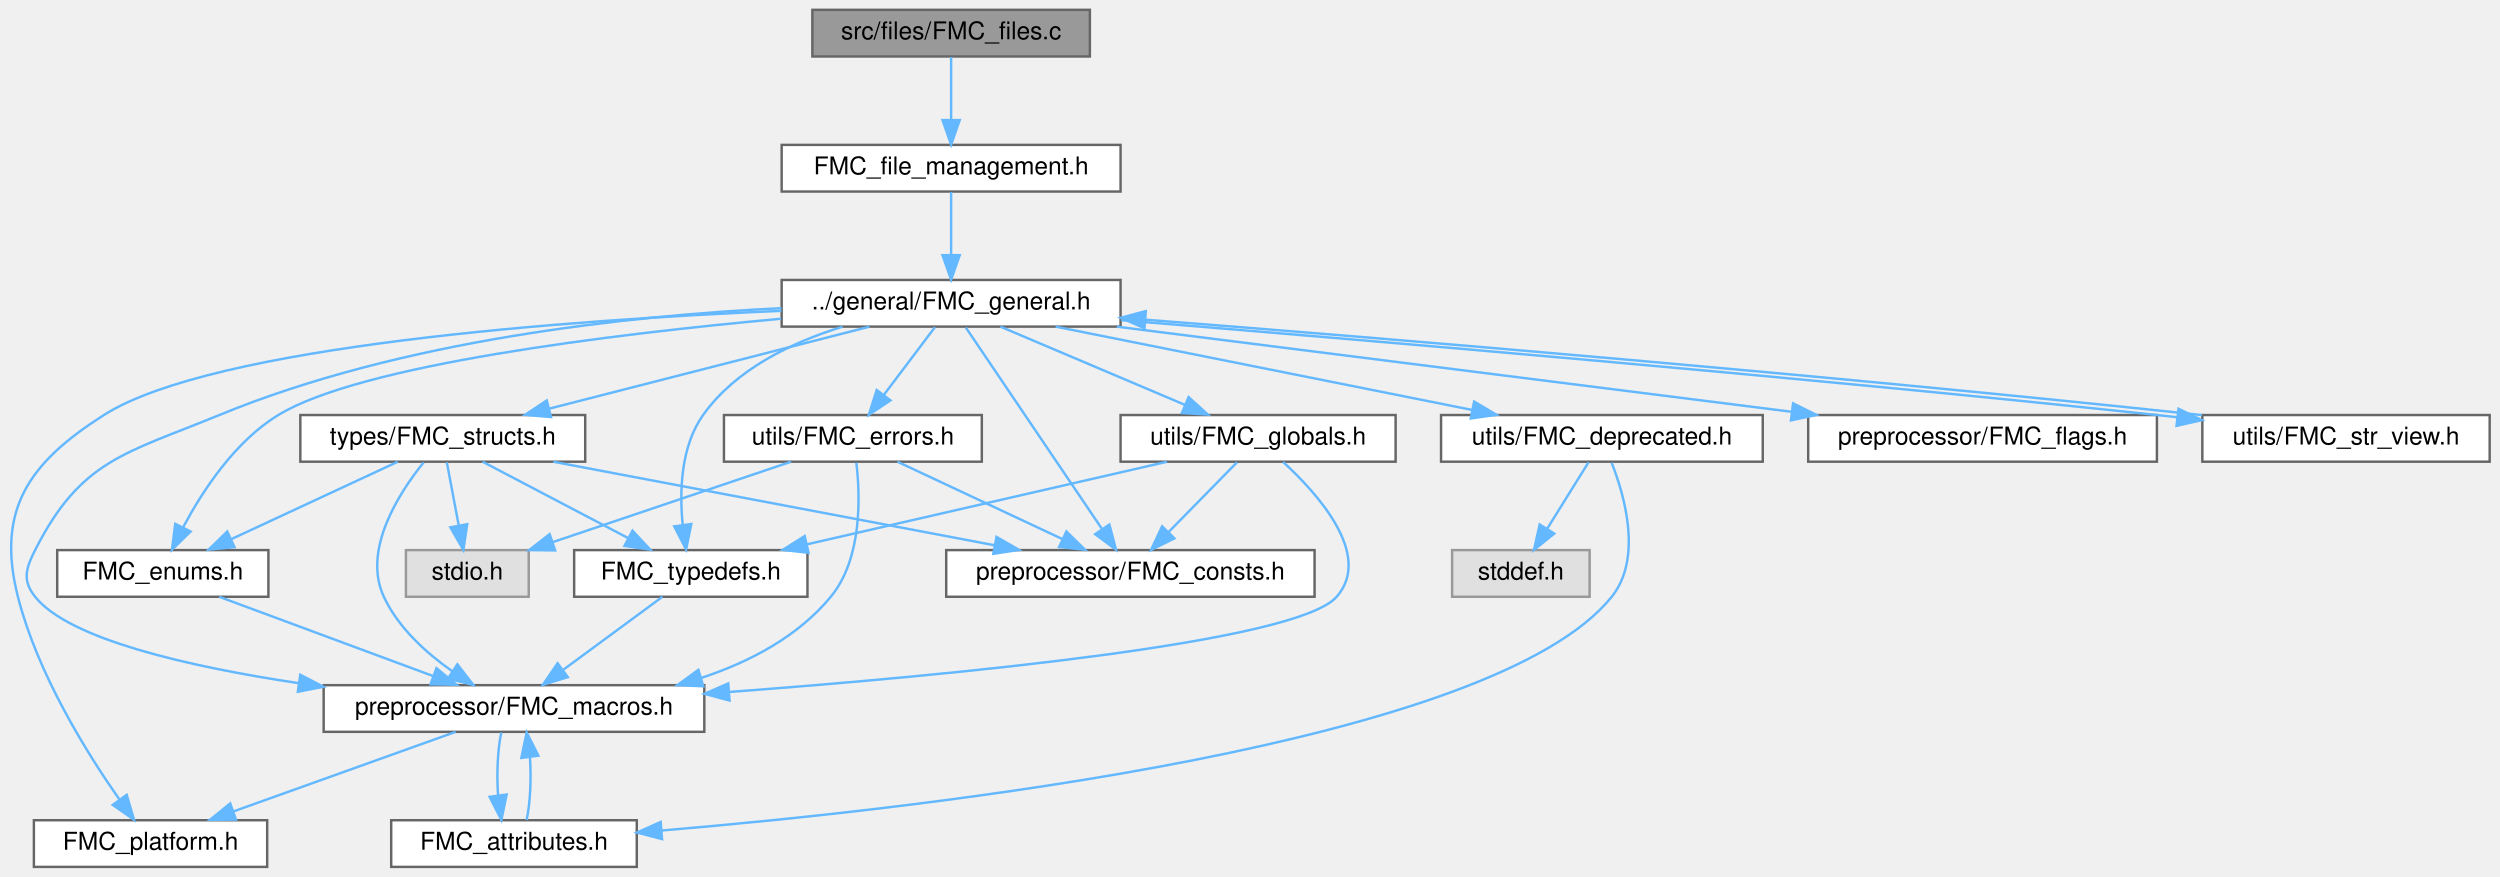
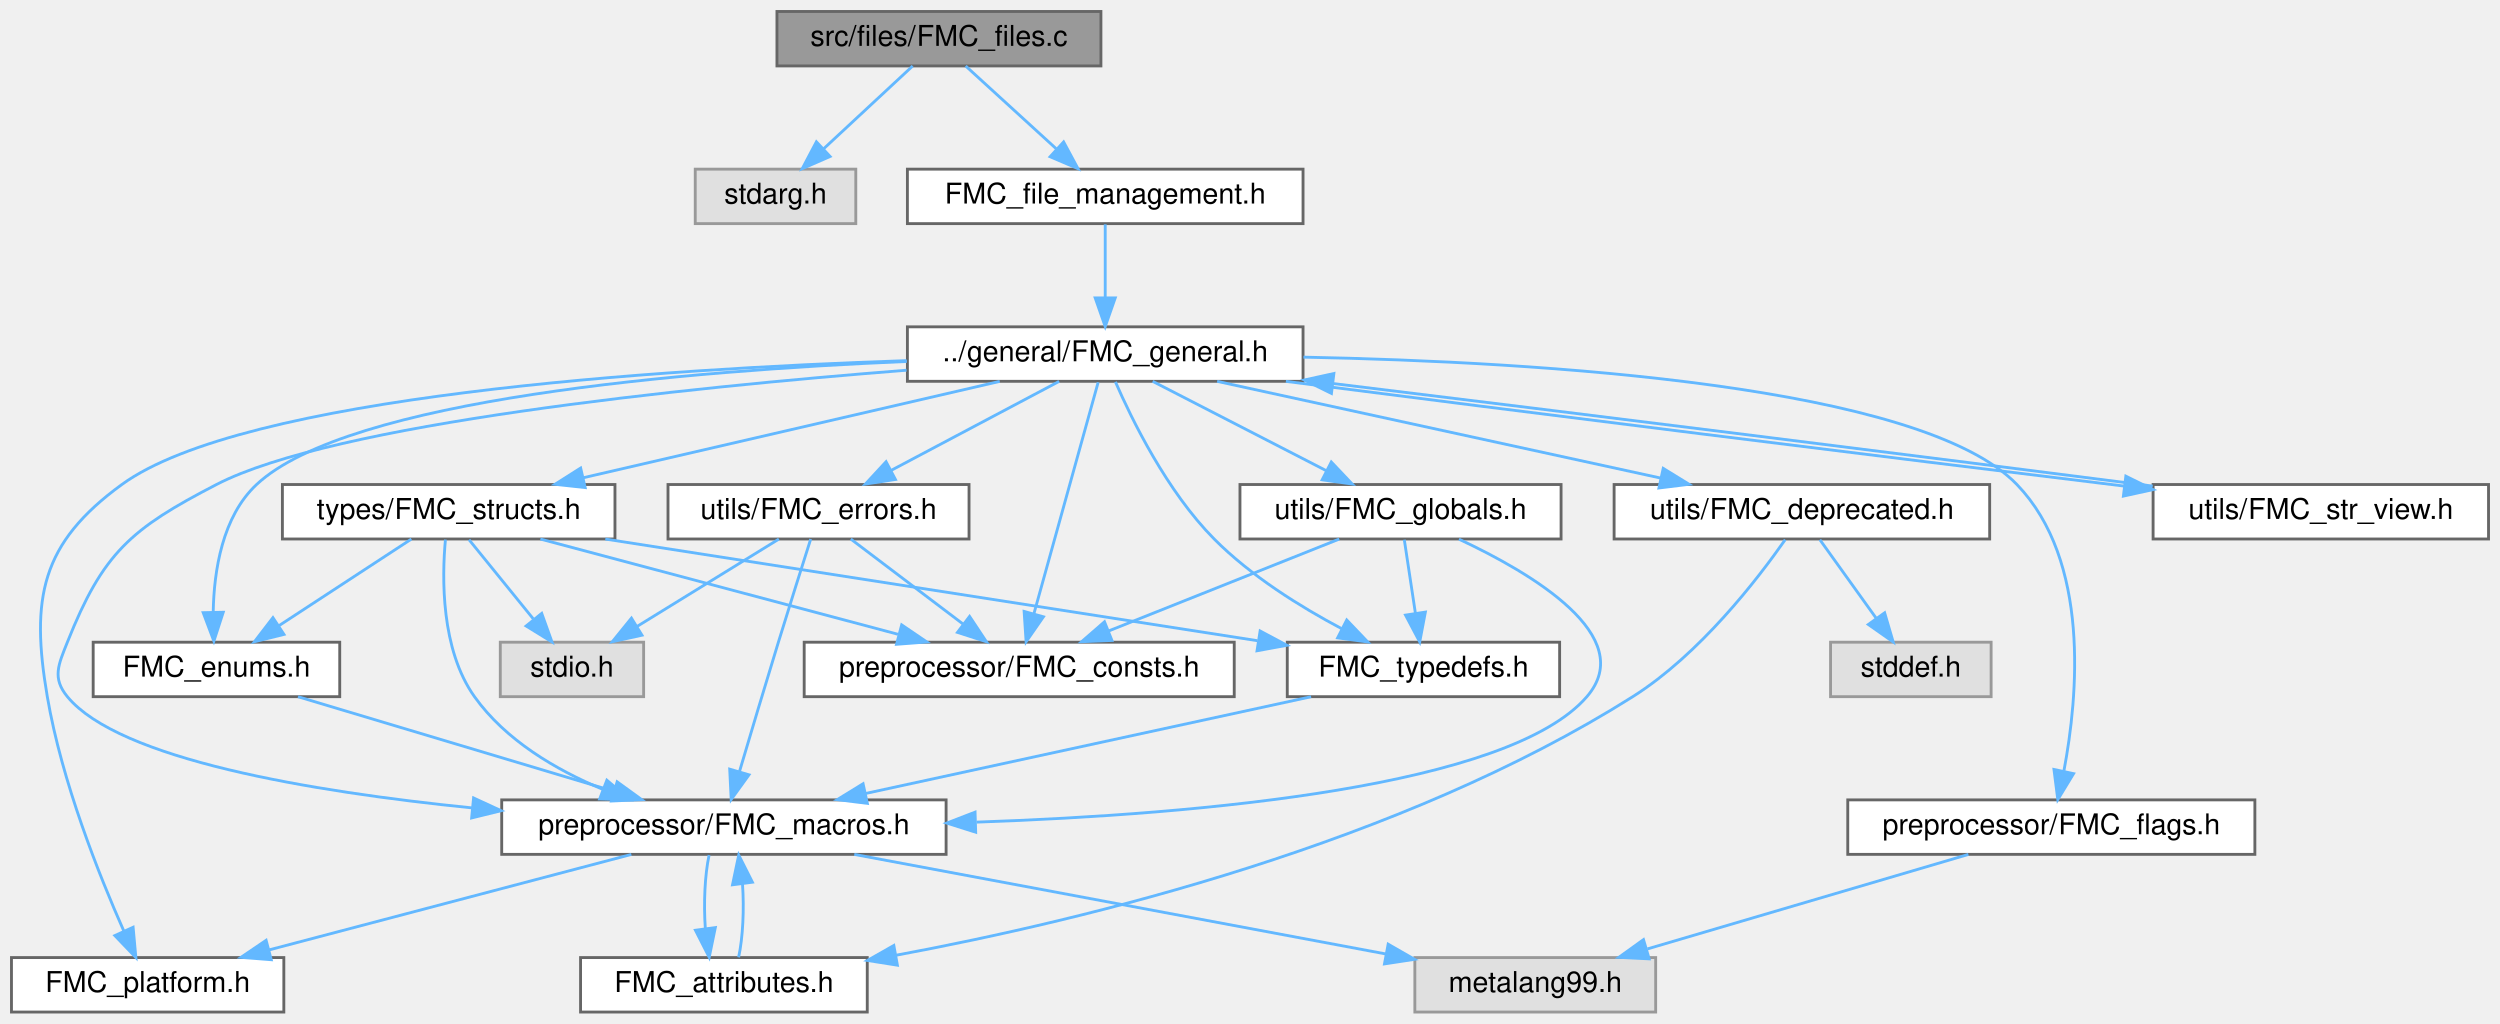
- <svg xmlns="http://www.w3.org/2000/svg" xmlns:xlink="http://www.w3.org/1999/xlink" width="1018pt" height="357pt" viewBox="0.00 0.00 1017.59 357.00">
+ <svg xmlns="http://www.w3.org/2000/svg" xmlns:xlink="http://www.w3.org/1999/xlink" width="872pt" height="357pt" viewBox="0.00 0.00 872.00 357.00">
  <g id="graph0" class="graph" transform="scale(1 1) rotate(0) translate(4 353)">
    <g id="node1" class="node">
      <g id="a_node1">
        <a xlink:title=" ">
-           <polygon fill="#999999" stroke="#666666" points="439.59,-349 326.59,-349 326.59,-330 439.59,-330 439.59,-349" />
-           <text text-anchor="middle" x="383.09" y="-337" font-family="Helvetica,sans-Serif" font-size="10.00">src/files/FMC_files.c</text>
+           <polygon fill="#999999" stroke="#666666" points="380,-349 267,-349 267,-330 380,-330 380,-349" />
+           <text text-anchor="middle" x="323.5" y="-337" font-family="Helvetica,sans-Serif" font-size="10.00">src/files/FMC_files.c</text>
        </a>
      </g>
    </g>
    <g id="node2" class="node">
      <g id="a_node2">
-         <a xlink:href="../../d2/deb/FMC__file__management_8h.html" target="_top" xlink:title=" ">
-           <polygon fill="white" stroke="#666666" points="452.09,-294 314.09,-294 314.09,-275 452.09,-275 452.09,-294" />
-           <text text-anchor="middle" x="383.09" y="-282" font-family="Helvetica,sans-Serif" font-size="10.00">FMC_file_management.h</text>
+         <a xlink:title=" ">
+           <polygon fill="#e0e0e0" stroke="#999999" points="294.5,-294 238.5,-294 238.5,-275 294.5,-275 294.5,-294" />
+           <text text-anchor="middle" x="266.5" y="-282" font-family="Helvetica,sans-Serif" font-size="10.00">stdarg.h</text>
        </a>
      </g>
    </g>
    <g id="edge1" class="edge">
-       <path fill="none" stroke="#63b8ff" d="M383.09,-329.75C383.09,-322.8 383.09,-312.85 383.09,-304.13" />
-       <polygon fill="#63b8ff" stroke="#63b8ff" points="386.59,-304.09 383.09,-294.09 379.59,-304.09 386.59,-304.09" />
+       <path fill="none" stroke="#63b8ff" d="M314.34,-329.98C306,-322.23 293.47,-310.58 283.32,-301.14" />
+       <polygon fill="#63b8ff" stroke="#63b8ff" points="285.53,-298.42 275.82,-294.17 280.76,-303.54 285.53,-298.42" />
    </g>
    <g id="node3" class="node">
      <g id="a_node3">
-         <a xlink:href="../../d9/de1/FMC__general_8h.html" target="_top" xlink:title=" ">
-           <polygon fill="white" stroke="#666666" points="452.09,-239 314.09,-239 314.09,-220 452.09,-220 452.09,-239" />
-           <text text-anchor="middle" x="383.09" y="-227" font-family="Helvetica,sans-Serif" font-size="10.00">../general/FMC_general.h</text>
+         <a xlink:href="../../d2/deb/FMC__file__management_8h.html" target="_top" xlink:title=" ">
+           <polygon fill="white" stroke="#666666" points="450.5,-294 312.5,-294 312.5,-275 450.5,-275 450.5,-294" />
+           <text text-anchor="middle" x="381.5" y="-282" font-family="Helvetica,sans-Serif" font-size="10.00">FMC_file_management.h</text>
        </a>
      </g>
    </g>
    <g id="edge2" class="edge">
-       <path fill="none" stroke="#63b8ff" d="M383.09,-274.75C383.09,-267.8 383.09,-257.85 383.09,-249.13" />
-       <polygon fill="#63b8ff" stroke="#63b8ff" points="386.59,-249.09 383.09,-239.09 379.59,-249.09 386.59,-249.09" />
+       <path fill="none" stroke="#63b8ff" d="M332.82,-329.98C341.31,-322.23 354.06,-310.58 364.38,-301.14" />
+       <polygon fill="#63b8ff" stroke="#63b8ff" points="366.99,-303.5 372.01,-294.17 362.27,-298.33 366.99,-303.5" />
    </g>
    <g id="node4" class="node">
      <g id="a_node4">
-         <a xlink:href="../../d0/d28/FMC__macros_8h.html" target="_top" xlink:title=" ">
-           <polygon fill="white" stroke="#666666" points="282.59,-74 127.59,-74 127.59,-55 282.59,-55 282.59,-74" />
-           <text text-anchor="middle" x="205.09" y="-62" font-family="Helvetica,sans-Serif" font-size="10.00">preprocessor/FMC_macros.h</text>
+         <a xlink:href="../../d9/de1/FMC__general_8h.html" target="_top" xlink:title=" ">
+           <polygon fill="white" stroke="#666666" points="450.5,-239 312.5,-239 312.5,-220 450.5,-220 450.5,-239" />
+           <text text-anchor="middle" x="381.5" y="-227" font-family="Helvetica,sans-Serif" font-size="10.00">../general/FMC_general.h</text>
        </a>
      </g>
    </g>
    <g id="edge3" class="edge">
-       <path fill="none" stroke="#63b8ff" d="M314.04,-227.53C251.99,-224.51 159.46,-214.61 85.09,-184 46.86,-168.27 28.77,-165.87 10.09,-129 6.27,-121.47 4.82,-116.6 10.09,-110 23.88,-92.71 72.21,-81.61 117.31,-74.82" />
-       <polygon fill="#63b8ff" stroke="#63b8ff" points="118.07,-78.25 127.47,-73.35 117.07,-71.32 118.07,-78.25" />
+       <path fill="none" stroke="#63b8ff" d="M381.5,-274.75C381.5,-267.8 381.5,-257.85 381.5,-249.13" />
+       <polygon fill="#63b8ff" stroke="#63b8ff" points="385,-249.09 381.5,-239.09 378,-249.09 385,-249.09" />
    </g>
    <g id="node5" class="node">
      <g id="a_node5">
+         <a xlink:href="../../d0/d28/FMC__macros_8h.html" target="_top" xlink:title=" ">
+           <polygon fill="white" stroke="#666666" points="326,-74 171,-74 171,-55 326,-55 326,-74" />
+           <text text-anchor="middle" x="248.5" y="-62" font-family="Helvetica,sans-Serif" font-size="10.00">preprocessor/FMC_macros.h</text>
+         </a>
+       </g>
+     </g>
+     <g id="edge4" class="edge">
+       <path fill="none" stroke="#63b8ff" d="M312.21,-223.87C233.97,-217.72 112.23,-205.1 71.5,-184 41.63,-168.53 31.94,-160.26 19.5,-129 16.38,-121.15 14.13,-116.52 19.5,-110 37.48,-88.18 103.97,-76.93 160.7,-71.2" />
+       <polygon fill="#63b8ff" stroke="#63b8ff" points="161.18,-74.67 170.8,-70.23 160.51,-67.7 161.18,-74.67" />
+     </g>
+     <g id="node6" class="node">
+       <g id="a_node6">
        <a xlink:href="../../d7/dff/FMC__platform_8h.html" target="_top" xlink:title=" ">
-           <polygon fill="white" stroke="#666666" points="104.59,-19 9.59,-19 9.59,0 104.59,0 104.59,-19" />
-           <text text-anchor="middle" x="57.09" y="-7" font-family="Helvetica,sans-Serif" font-size="10.00">FMC_platform.h</text>
-         </a>
-       </g>
-     </g>
-     <g id="edge7" class="edge">
-       <path fill="none" stroke="#63b8ff" d="M313.97,-226.44C226.7,-222.67 82.56,-212.26 38.09,-184 7.38,-164.48 -5.86,-145.26 3.09,-110 11.07,-78.57 31.19,-46.32 44.49,-27.36" />
-       <polygon fill="#63b8ff" stroke="#63b8ff" points="47.38,-29.35 50.39,-19.19 41.7,-25.25 47.38,-29.35" />
+           <polygon fill="white" stroke="#666666" points="95,-19 0,-19 0,0 95,0 95,-19" />
+           <text text-anchor="middle" x="47.5" y="-7" font-family="Helvetica,sans-Serif" font-size="10.00">FMC_platform.h</text>
+         </a>
+       </g>
+     </g>
+     <g id="edge9" class="edge">
+       <path fill="none" stroke="#63b8ff" d="M312.22,-227.21C224.84,-224.31 80.86,-214.83 38.5,-184 10.31,-163.49 6.63,-144.36 12.5,-110 17.57,-80.32 30.57,-47.71 39.22,-28.19" />
+       <polygon fill="#63b8ff" stroke="#63b8ff" points="42.43,-29.57 43.39,-19.02 36.06,-26.67 42.43,-29.57" />
+     </g>
+     <g id="node9" class="node">
+       <g id="a_node9">
+         <a xlink:href="../../da/dd3/FMC__consts_8h.html" target="_top" xlink:title=" ">
+           <polygon fill="white" stroke="#666666" points="426.5,-129 276.5,-129 276.5,-110 426.5,-110 426.5,-129" />
+           <text text-anchor="middle" x="351.5" y="-117" font-family="Helvetica,sans-Serif" font-size="10.00">preprocessor/FMC_consts.h</text>
+         </a>
+       </g>
+     </g>
+     <g id="edge10" class="edge">
+       <path fill="none" stroke="#63b8ff" d="M379.04,-219.66C374.16,-202.09 363.15,-162.45 356.63,-138.95" />
+       <polygon fill="#63b8ff" stroke="#63b8ff" points="359.95,-137.86 353.91,-129.16 353.21,-139.73 359.95,-137.86" />
+     </g>
+     <g id="node10" class="node">
+       <g id="a_node10">
+         <a xlink:href="../../d5/de5/FMC__structs_8h.html" target="_top" xlink:title=" ">
+           <polygon fill="white" stroke="#666666" points="210.5,-184 94.5,-184 94.5,-165 210.5,-165 210.5,-184" />
+           <text text-anchor="middle" x="152.5" y="-172" font-family="Helvetica,sans-Serif" font-size="10.00">types/FMC_structs.h</text>
+         </a>
+       </g>
+     </g>
+     <g id="edge11" class="edge">
+       <path fill="none" stroke="#63b8ff" d="M344.71,-219.98C305.26,-210.86 242.52,-196.33 199.52,-186.38" />
+       <polygon fill="#63b8ff" stroke="#63b8ff" points="200.11,-182.93 189.58,-184.08 198.53,-189.75 200.11,-182.93" />
+     </g>
+     <g id="node12" class="node">
+       <g id="a_node12">
+         <a xlink:href="../../d6/d25/FMC__enums_8h.html" target="_top" xlink:title=" ">
+           <polygon fill="white" stroke="#666666" points="114.5,-129 28.5,-129 28.5,-110 114.5,-110 114.5,-129" />
+           <text text-anchor="middle" x="71.5" y="-117" font-family="Helvetica,sans-Serif" font-size="10.00">FMC_enums.h</text>
+         </a>
+       </g>
+     </g>
+     <g id="edge22" class="edge">
+       <path fill="none" stroke="#63b8ff" d="M312.27,-226.92C235.25,-223.68 117.44,-213.85 85.5,-184 73.52,-172.81 70.63,-153.89 70.37,-139.6" />
+       <polygon fill="#63b8ff" stroke="#63b8ff" points="73.87,-139.45 70.6,-129.38 66.87,-139.3 73.87,-139.45" />
+     </g>
+     <g id="node13" class="node">
+       <g id="a_node13">
+         <a xlink:href="../../df/df8/FMC__typedefs_8h.html" target="_top" xlink:title=" ">
+           <polygon fill="white" stroke="#666666" points="540,-129 445,-129 445,-110 540,-110 540,-129" />
+           <text text-anchor="middle" x="492.5" y="-117" font-family="Helvetica,sans-Serif" font-size="10.00">FMC_typedefs.h</text>
+         </a>
+       </g>
+     </g>
+     <g id="edge21" class="edge">
+       <path fill="none" stroke="#63b8ff" d="M385.06,-219.81C390.77,-206.69 403.03,-181.6 419.5,-165 432.28,-152.12 449.49,-141.39 464,-133.7" />
+       <polygon fill="#63b8ff" stroke="#63b8ff" points="465.74,-136.75 473.06,-129.09 462.56,-130.51 465.74,-136.75" />
+     </g>
+     <g id="node14" class="node">
+       <g id="a_node14">
+         <a xlink:href="../../d2/d5e/FMC__flags_8h.html" target="_top" xlink:title=" ">
+           <polygon fill="white" stroke="#666666" points="782.5,-74 640.5,-74 640.5,-55 782.5,-55 782.5,-74" />
+           <text text-anchor="middle" x="711.5" y="-62" font-family="Helvetica,sans-Serif" font-size="10.00">preprocessor/FMC_flags.h</text>
+         </a>
+       </g>
+     </g>
+     <g id="edge19" class="edge">
+       <path fill="none" stroke="#63b8ff" d="M450.64,-228.43C533.75,-226.78 666.2,-218.59 699.5,-184 725.11,-157.4 720.83,-110.25 715.9,-84.16" />
+       <polygon fill="#63b8ff" stroke="#63b8ff" points="719.26,-83.15 713.76,-74.1 712.42,-84.61 719.26,-83.15" />
+     </g>
+     <g id="node15" class="node">
+       <g id="a_node15">
+         <a xlink:href="../../dd/ddf/FMC__errors_8h.html" target="_top" xlink:title=" ">
+           <polygon fill="white" stroke="#666666" points="334,-184 229,-184 229,-165 334,-165 334,-184" />
+           <text text-anchor="middle" x="281.5" y="-172" font-family="Helvetica,sans-Serif" font-size="10.00">utils/FMC_errors.h</text>
+         </a>
+       </g>
+     </g>
+     <g id="edge23" class="edge">
+       <path fill="none" stroke="#63b8ff" d="M365.43,-219.98C349.64,-211.61 325.28,-198.7 306.87,-188.95" />
+       <polygon fill="#63b8ff" stroke="#63b8ff" points="308.33,-185.76 297.86,-184.17 305.06,-191.95 308.33,-185.76" />
+     </g>
+     <g id="node16" class="node">
+       <g id="a_node16">
+         <a xlink:href="../../de/d86/FMC__globals_8h.html" target="_top" xlink:title=" ">
+           <polygon fill="white" stroke="#666666" points="540.5,-184 428.5,-184 428.5,-165 540.5,-165 540.5,-184" />
+           <text text-anchor="middle" x="484.5" y="-172" font-family="Helvetica,sans-Serif" font-size="10.00">utils/FMC_globals.h</text>
+         </a>
+       </g>
+     </g>
+     <g id="edge27" class="edge">
+       <path fill="none" stroke="#63b8ff" d="M398.05,-219.98C414.39,-211.57 439.63,-198.59 458.63,-188.81" />
+       <polygon fill="#63b8ff" stroke="#63b8ff" points="460.36,-191.86 467.65,-184.17 457.16,-185.63 460.36,-191.86" />
+     </g>
+     <g id="node17" class="node">
+       <g id="a_node17">
+         <a xlink:href="../../d4/d06/FMC__deprecated_8h.html" target="_top" xlink:title=" ">
+           <polygon fill="white" stroke="#666666" points="690,-184 559,-184 559,-165 690,-165 690,-184" />
+           <text text-anchor="middle" x="624.5" y="-172" font-family="Helvetica,sans-Serif" font-size="10.00">utils/FMC_deprecated.h</text>
+         </a>
+       </g>
+     </g>
+     <g id="edge31" class="edge">
+       <path fill="none" stroke="#63b8ff" d="M420.54,-219.98C462.58,-210.82 529.54,-196.21 575.18,-186.26" />
+       <polygon fill="#63b8ff" stroke="#63b8ff" points="576.13,-189.63 585.15,-184.08 574.64,-182.79 576.13,-189.63" />
+     </g>
+     <g id="node19" class="node">
+       <g id="a_node19">
+         <a xlink:href="../../da/d45/FMC__str__view_8h.html" target="_top" xlink:title=" ">
+           <polygon fill="white" stroke="#666666" points="864,-184 747,-184 747,-165 864,-165 864,-184" />
+           <text text-anchor="middle" x="805.5" y="-172" font-family="Helvetica,sans-Serif" font-size="10.00">utils/FMC_str_view.h</text>
+         </a>
+       </g>
+     </g>
+     <g id="edge34" class="edge">
+       <path fill="none" stroke="#63b8ff" d="M444.51,-219.98C522.88,-209.91 656.04,-193.27 736.91,-183.45" />
+       <polygon fill="#63b8ff" stroke="#63b8ff" points="737.49,-186.91 746.99,-182.23 736.64,-179.96 737.49,-186.91" />
+     </g>
+     <g id="edge5" class="edge">
+       <path fill="none" stroke="#63b8ff" d="M216.21,-54.98C181.88,-45.93 127.44,-31.58 89.73,-21.64" />
+       <polygon fill="#63b8ff" stroke="#63b8ff" points="90.61,-18.25 80.05,-19.08 88.82,-25.02 90.61,-18.25" />
    </g>
    <g id="node7" class="node">
      <g id="a_node7">
-         <a xlink:href="../../da/dd3/FMC__consts_8h.html" target="_top" xlink:title=" ">
-           <polygon fill="white" stroke="#666666" points="531.09,-129 381.09,-129 381.09,-110 531.09,-110 531.09,-129" />
-           <text text-anchor="middle" x="456.09" y="-117" font-family="Helvetica,sans-Serif" font-size="10.00">preprocessor/FMC_consts.h</text>
-         </a>
-       </g>
-     </g>
-     <g id="edge8" class="edge">
-       <path fill="none" stroke="#63b8ff" d="M389.06,-219.66C401.15,-201.77 428.71,-161 444.47,-137.69" />
-       <polygon fill="#63b8ff" stroke="#63b8ff" points="447.54,-139.4 450.24,-129.16 441.74,-135.48 447.54,-139.4" />
+         <a xlink:title=" ">
+           <polygon fill="#e0e0e0" stroke="#999999" points="573.5,-19 489.5,-19 489.5,0 573.5,0 573.5,-19" />
+           <text text-anchor="middle" x="531.5" y="-7" font-family="Helvetica,sans-Serif" font-size="10.00">metalang99.h</text>
+         </a>
+       </g>
+     </g>
+     <g id="edge6" class="edge">
+       <path fill="none" stroke="#63b8ff" d="M293.97,-54.98C344.61,-45.5 426.32,-30.2 479.47,-20.24" />
+       <polygon fill="#63b8ff" stroke="#63b8ff" points="480.19,-23.67 489.38,-18.39 478.9,-16.79 480.19,-23.67" />
    </g>
    <g id="node8" class="node">
      <g id="a_node8">
-         <a xlink:href="../../d5/de5/FMC__structs_8h.html" target="_top" xlink:title=" ">
-           <polygon fill="white" stroke="#666666" points="234.09,-184 118.09,-184 118.09,-165 234.09,-165 234.09,-184" />
-           <text text-anchor="middle" x="176.09" y="-172" font-family="Helvetica,sans-Serif" font-size="10.00">types/FMC_structs.h</text>
-         </a>
-       </g>
-     </g>
-     <g id="edge9" class="edge">
-       <path fill="none" stroke="#63b8ff" d="M349.83,-219.98C314.48,-210.93 258.42,-196.58 219.58,-186.64" />
-       <polygon fill="#63b8ff" stroke="#63b8ff" points="220.16,-183.17 209.61,-184.08 218.43,-189.95 220.16,-183.17" />
-     </g>
-     <g id="node10" class="node">
-       <g id="a_node10">
-         <a xlink:href="../../d6/d25/FMC__enums_8h.html" target="_top" xlink:title=" ">
-           <polygon fill="white" stroke="#666666" points="105.09,-129 19.09,-129 19.09,-110 105.09,-110 105.09,-129" />
-           <text text-anchor="middle" x="62.09" y="-117" font-family="Helvetica,sans-Serif" font-size="10.00">FMC_enums.h</text>
-         </a>
-       </g>
-     </g>
-     <g id="edge19" class="edge">
-       <path fill="none" stroke="#63b8ff" d="M313.84,-223.21C244.23,-216.85 142.58,-204.41 109.09,-184 91.39,-173.21 78.21,-153.03 70.38,-138.31" />
-       <polygon fill="#63b8ff" stroke="#63b8ff" points="73.42,-136.56 65.82,-129.17 67.15,-139.68 73.42,-136.56" />
+         <a xlink:href="../../d1/d2e/FMC__attributes_8h.html" target="_top" xlink:title=" ">
+           <polygon fill="white" stroke="#666666" points="298.5,-19 198.5,-19 198.5,0 298.5,0 298.5,-19" />
+           <text text-anchor="middle" x="248.5" y="-7" font-family="Helvetica,sans-Serif" font-size="10.00">FMC_attributes.h</text>
+         </a>
+       </g>
+     </g>
+     <g id="edge7" class="edge">
+       <path fill="none" stroke="#63b8ff" d="M243.33,-54.75C241.84,-47.8 241.4,-37.85 242.02,-29.13" />
+       <polygon fill="#63b8ff" stroke="#63b8ff" points="245.51,-29.47 243.37,-19.09 238.57,-28.53 245.51,-29.47" />
+     </g>
+     <g id="edge8" class="edge">
+       <path fill="none" stroke="#63b8ff" d="M253.63,-19.09C255.14,-25.99 255.59,-35.93 254.99,-44.66" />
+       <polygon fill="#63b8ff" stroke="#63b8ff" points="251.5,-44.38 253.67,-54.75 258.44,-45.29 251.5,-44.38" />
+     </g>
+     <g id="edge14" class="edge">
+       <path fill="none" stroke="#63b8ff" d="M151.37,-164.79C150.15,-151.63 149.74,-126.5 161.5,-110 172.29,-94.87 189.76,-84.54 206.23,-77.68" />
+       <polygon fill="#63b8ff" stroke="#63b8ff" points="207.67,-80.87 215.76,-74.02 205.17,-74.34 207.67,-80.87" />
+     </g>
+     <g id="edge13" class="edge">
+       <path fill="none" stroke="#63b8ff" d="M184.47,-164.98C218.32,-155.97 271.9,-141.7 309.21,-131.76" />
+       <polygon fill="#63b8ff" stroke="#63b8ff" points="310.51,-135.04 319.28,-129.08 308.71,-128.27 310.51,-135.04" />
    </g>
    <g id="node11" class="node">
      <g id="a_node11">
-         <a xlink:href="../../df/df8/FMC__typedefs_8h.html" target="_top" xlink:title=" ">
-           <polygon fill="white" stroke="#666666" points="324.59,-129 229.59,-129 229.59,-110 324.59,-110 324.59,-129" />
-           <text text-anchor="middle" x="277.09" y="-117" font-family="Helvetica,sans-Serif" font-size="10.00">FMC_typedefs.h</text>
-         </a>
-       </g>
+         <a xlink:title=" ">
+           <polygon fill="#e0e0e0" stroke="#999999" points="220.5,-129 170.5,-129 170.5,-110 220.5,-110 220.5,-129" />
+           <text text-anchor="middle" x="195.5" y="-117" font-family="Helvetica,sans-Serif" font-size="10.00">stdio.h</text>
+         </a>
+       </g>
+     </g>
+     <g id="edge12" class="edge">
+       <path fill="none" stroke="#63b8ff" d="M159.6,-164.75C165.67,-157.26 174.59,-146.28 182.01,-137.13" />
+       <polygon fill="#63b8ff" stroke="#63b8ff" points="184.95,-139.06 188.53,-129.09 179.51,-134.65 184.95,-139.06" />
+     </g>
+     <g id="edge15" class="edge">
+       <path fill="none" stroke="#63b8ff" d="M139.49,-164.98C127.04,-156.84 108.04,-144.41 93.29,-134.76" />
+       <polygon fill="#63b8ff" stroke="#63b8ff" points="95.04,-131.72 84.75,-129.17 91.2,-137.57 95.04,-131.72" />
+     </g>
+     <g id="edge17" class="edge">
+       <path fill="none" stroke="#63b8ff" d="M207.13,-164.98C269.45,-155.27 370.95,-139.45 434.6,-129.52" />
+       <polygon fill="#63b8ff" stroke="#63b8ff" points="435.53,-132.92 444.87,-127.92 434.45,-126.01 435.53,-132.92" />
+     </g>
+     <g id="edge16" class="edge">
+       <path fill="none" stroke="#63b8ff" d="M99.94,-109.98C129.78,-101.05 176.88,-86.94 210.03,-77.02" />
+       <polygon fill="#63b8ff" stroke="#63b8ff" points="211.26,-80.3 219.84,-74.08 209.26,-73.6 211.26,-80.3" />
    </g>
    <g id="edge18" class="edge">
-       <path fill="none" stroke="#63b8ff" d="M338.87,-219.96C318.23,-213.61 295.34,-202.67 282.09,-184 272.99,-171.18 272.45,-153.01 273.78,-139.39" />
-       <polygon fill="#63b8ff" stroke="#63b8ff" points="277.28,-139.62 275.18,-129.24 270.35,-138.66 277.28,-139.62" />
-     </g>
-     <g id="node12" class="node">
-       <g id="a_node12">
-         <a xlink:href="../../d2/d5e/FMC__flags_8h.html" target="_top" xlink:title=" ">
-           <polygon fill="white" stroke="#666666" points="874.09,-184 732.09,-184 732.09,-165 874.09,-165 874.09,-184" />
-           <text text-anchor="middle" x="803.09" y="-172" font-family="Helvetica,sans-Serif" font-size="10.00">preprocessor/FMC_flags.h</text>
-         </a>
-       </g>
-     </g>
-     <g id="edge17" class="edge">
-       <path fill="none" stroke="#63b8ff" d="M450.57,-219.98C525.47,-210.53 646.16,-195.3 725.06,-185.35" />
-       <polygon fill="#63b8ff" stroke="#63b8ff" points="725.94,-188.76 735.43,-184.04 725.07,-181.82 725.94,-188.76" />
-     </g>
-     <g id="node13" class="node">
-       <g id="a_node13">
-         <a xlink:href="../../dd/ddf/FMC__errors_8h.html" target="_top" xlink:title=" ">
-           <polygon fill="white" stroke="#666666" points="395.59,-184 290.59,-184 290.59,-165 395.59,-165 395.59,-184" />
-           <text text-anchor="middle" x="343.09" y="-172" font-family="Helvetica,sans-Serif" font-size="10.00">utils/FMC_errors.h</text>
-         </a>
-       </g>
+       <path fill="none" stroke="#63b8ff" d="M453.3,-109.98C411.09,-100.82 343.85,-86.21 298.02,-76.26" />
+       <polygon fill="#63b8ff" stroke="#63b8ff" points="298.53,-72.78 288.01,-74.08 297.04,-79.63 298.53,-72.78" />
    </g>
    <g id="edge20" class="edge">
-       <path fill="none" stroke="#63b8ff" d="M376.48,-219.75C370.83,-212.26 362.54,-201.28 355.64,-192.13" />
-       <polygon fill="#63b8ff" stroke="#63b8ff" points="358.39,-189.96 349.57,-184.09 352.8,-194.18 358.39,-189.96" />
-     </g>
-     <g id="node14" class="node">
-       <g id="a_node14">
-         <a xlink:href="../../de/d86/FMC__globals_8h.html" target="_top" xlink:title=" ">
-           <polygon fill="white" stroke="#666666" points="564.09,-184 452.09,-184 452.09,-165 564.09,-165 564.09,-184" />
-           <text text-anchor="middle" x="508.09" y="-172" font-family="Helvetica,sans-Serif" font-size="10.00">utils/FMC_globals.h</text>
-         </a>
-       </g>
+       <path fill="none" stroke="#63b8ff" d="M682.58,-54.98C652.23,-46.05 604.33,-31.94 570.62,-22.02" />
+       <polygon fill="#63b8ff" stroke="#63b8ff" points="571.23,-18.55 560.65,-19.08 569.25,-25.26 571.23,-18.55" />
+     </g>
+     <g id="edge26" class="edge">
+       <path fill="none" stroke="#63b8ff" d="M278.78,-164.98C275.93,-156.03 271.35,-141.54 267.5,-129 262.85,-113.85 257.71,-96.63 253.95,-83.95" />
+       <polygon fill="#63b8ff" stroke="#63b8ff" points="257.24,-82.74 251.04,-74.14 250.52,-84.72 257.24,-82.74" />
+     </g>
+     <g id="edge25" class="edge">
+       <path fill="none" stroke="#63b8ff" d="M292.75,-164.98C303.3,-157 319.3,-144.88 331.94,-135.31" />
+       <polygon fill="#63b8ff" stroke="#63b8ff" points="334.19,-138 340.05,-129.17 329.96,-132.42 334.19,-138" />
    </g>
    <g id="edge24" class="edge">
-       <path fill="none" stroke="#63b8ff" d="M403.17,-219.98C423.46,-211.38 455.04,-197.99 478.26,-188.15" />
-       <polygon fill="#63b8ff" stroke="#63b8ff" points="479.8,-191.3 487.64,-184.17 477.07,-184.85 479.8,-191.3" />
-     </g>
-     <g id="node15" class="node">
-       <g id="a_node15">
-         <a xlink:href="../../d4/d06/FMC__deprecated_8h.html" target="_top" xlink:title=" ">
-           <polygon fill="white" stroke="#666666" points="713.59,-184 582.59,-184 582.59,-165 713.59,-165 713.59,-184" />
-           <text text-anchor="middle" x="648.09" y="-172" font-family="Helvetica,sans-Serif" font-size="10.00">utils/FMC_deprecated.h</text>
-         </a>
-       </g>
+       <path fill="none" stroke="#63b8ff" d="M267.68,-164.98C254.35,-156.77 233.92,-144.18 218.19,-134.49" />
+       <polygon fill="#63b8ff" stroke="#63b8ff" points="219.92,-131.44 209.57,-129.17 216.25,-137.4 219.92,-131.44" />
+     </g>
+     <g id="edge29" class="edge">
+       <path fill="none" stroke="#63b8ff" d="M504.89,-164.93C530.12,-153.15 567.64,-131.02 549.5,-110 522.41,-78.62 415.4,-68.99 336.64,-66.24" />
+       <polygon fill="#63b8ff" stroke="#63b8ff" points="336.32,-62.72 326.22,-65.91 336.1,-69.72 336.32,-62.72" />
+     </g>
+     <g id="edge30" class="edge">
+       <path fill="none" stroke="#63b8ff" d="M463.13,-164.98C441.35,-156.3 407.34,-142.75 382.58,-132.88" />
+       <polygon fill="#63b8ff" stroke="#63b8ff" points="383.84,-129.62 373.26,-129.17 381.25,-136.12 383.84,-129.62" />
    </g>
    <g id="edge28" class="edge">
-       <path fill="none" stroke="#63b8ff" d="M425.67,-219.98C471.79,-210.76 545.45,-196.03 595.24,-186.07" />
-       <polygon fill="#63b8ff" stroke="#63b8ff" points="596.06,-189.48 605.18,-184.08 594.69,-182.61 596.06,-189.48" />
-     </g>
-     <g id="node17" class="node">
-       <g id="a_node17">
-         <a xlink:href="../../da/d45/FMC__str__view_8h.html" target="_top" xlink:title=" ">
-           <polygon fill="white" stroke="#666666" points="1009.59,-184 892.59,-184 892.59,-165 1009.59,-165 1009.59,-184" />
-           <text text-anchor="middle" x="951.09" y="-172" font-family="Helvetica,sans-Serif" font-size="10.00">utils/FMC_str_view.h</text>
-         </a>
-       </g>
-     </g>
-     <g id="edge31" class="edge">
-       <path fill="none" stroke="#63b8ff" d="M452.36,-222.62C547.52,-214.81 723.74,-200.08 874.09,-184 876.77,-183.71 879.51,-183.41 882.28,-183.1" />
-       <polygon fill="#63b8ff" stroke="#63b8ff" points="882.88,-186.55 892.41,-181.92 882.08,-179.6 882.88,-186.55" />
-     </g>
-     <g id="edge4" class="edge">
-       <path fill="none" stroke="#63b8ff" d="M181.31,-54.98C156.86,-46.23 118.55,-32.51 90.94,-22.62" />
-       <polygon fill="#63b8ff" stroke="#63b8ff" points="91.89,-19.25 81.3,-19.17 89.53,-25.84 91.89,-19.25" />
-     </g>
-     <g id="node6" class="node">
-       <g id="a_node6">
-         <a xlink:href="../../d1/d2e/FMC__attributes_8h.html" target="_top" xlink:title=" ">
-           <polygon fill="white" stroke="#666666" points="255.09,-19 155.09,-19 155.09,0 255.09,0 255.09,-19" />
-           <text text-anchor="middle" x="205.09" y="-7" font-family="Helvetica,sans-Serif" font-size="10.00">FMC_attributes.h</text>
-         </a>
-       </g>
-     </g>
-     <g id="edge5" class="edge">
-       <path fill="none" stroke="#63b8ff" d="M199.92,-54.75C198.43,-47.8 197.99,-37.85 198.61,-29.13" />
-       <polygon fill="#63b8ff" stroke="#63b8ff" points="202.1,-29.47 199.96,-19.09 195.16,-28.53 202.1,-29.47" />
-     </g>
-     <g id="edge6" class="edge">
-       <path fill="none" stroke="#63b8ff" d="M210.22,-19.09C211.73,-25.99 212.18,-35.93 211.58,-44.66" />
-       <polygon fill="#63b8ff" stroke="#63b8ff" points="208.09,-44.38 210.25,-54.75 215.03,-45.29 208.09,-44.38" />
-     </g>
-     <g id="edge12" class="edge">
-       <path fill="none" stroke="#63b8ff" d="M168.29,-164.7C158.29,-152.29 143.23,-129.01 152.09,-110 157.92,-97.49 169.18,-87.25 179.83,-79.76" />
-       <polygon fill="#63b8ff" stroke="#63b8ff" points="182.03,-82.51 188.5,-74.13 178.21,-76.64 182.03,-82.51" />
-     </g>
-     <g id="edge11" class="edge">
-       <path fill="none" stroke="#63b8ff" d="M221.08,-164.98C270.02,-155.72 348.29,-140.9 400.91,-130.94" />
-       <polygon fill="#63b8ff" stroke="#63b8ff" points="401.57,-134.38 410.75,-129.08 400.27,-127.5 401.57,-134.38" />
-     </g>
-     <g id="node9" class="node">
-       <g id="a_node9">
-         <a xlink:title=" ">
-           <polygon fill="#e0e0e0" stroke="#999999" points="211.09,-129 161.09,-129 161.09,-110 211.09,-110 211.09,-129" />
-           <text text-anchor="middle" x="186.09" y="-117" font-family="Helvetica,sans-Serif" font-size="10.00">stdio.h</text>
-         </a>
-       </g>
-     </g>
-     <g id="edge10" class="edge">
-       <path fill="none" stroke="#63b8ff" d="M177.74,-164.75C179.05,-157.8 180.93,-147.85 182.57,-139.13" />
-       <polygon fill="#63b8ff" stroke="#63b8ff" points="186.05,-139.56 184.47,-129.09 179.17,-138.27 186.05,-139.56" />
-     </g>
-     <g id="edge13" class="edge">
-       <path fill="none" stroke="#63b8ff" d="M157.77,-164.98C139.43,-156.46 110.98,-143.23 89.86,-133.41" />
-       <polygon fill="#63b8ff" stroke="#63b8ff" points="91.28,-130.21 80.74,-129.17 88.33,-136.56 91.28,-130.21" />
-     </g>
-     <g id="edge15" class="edge">
-       <path fill="none" stroke="#63b8ff" d="M192.32,-164.98C208.27,-156.61 232.87,-143.7 251.47,-133.95" />
-       <polygon fill="#63b8ff" stroke="#63b8ff" points="253.34,-136.92 260.57,-129.17 250.08,-130.72 253.34,-136.92" />
-     </g>
-     <g id="edge14" class="edge">
-       <path fill="none" stroke="#63b8ff" d="M85.06,-109.98C108.59,-101.27 145.38,-87.63 172.03,-77.75" />
-       <polygon fill="#63b8ff" stroke="#63b8ff" points="173.53,-80.93 181.7,-74.17 171.1,-74.36 173.53,-80.93" />
-     </g>
-     <g id="edge16" class="edge">
-       <path fill="none" stroke="#63b8ff" d="M265.52,-109.98C254.67,-102 238.21,-89.88 225.21,-80.31" />
-       <polygon fill="#63b8ff" stroke="#63b8ff" points="227,-77.28 216.87,-74.17 222.85,-82.92 227,-77.28" />
-     </g>
-     <g id="edge23" class="edge">
-       <path fill="none" stroke="#63b8ff" d="M344.5,-164.57C346.09,-151.13 346.98,-125.63 334.09,-110 320.75,-93.82 301.21,-83.51 281.35,-76.95" />
-       <polygon fill="#63b8ff" stroke="#63b8ff" points="282.19,-73.54 271.61,-74.01 280.17,-80.25 282.19,-73.54" />
-     </g>
-     <g id="edge22" class="edge">
-       <path fill="none" stroke="#63b8ff" d="M361.24,-164.98C379.34,-156.5 407.37,-143.35 428.28,-133.54" />
-       <polygon fill="#63b8ff" stroke="#63b8ff" points="430.04,-136.59 437.6,-129.17 427.06,-130.25 430.04,-136.59" />
-     </g>
-     <g id="edge21" class="edge">
-       <path fill="none" stroke="#63b8ff" d="M317.86,-164.98C291.66,-156.14 250.45,-142.23 221.09,-132.32" />
-       <polygon fill="#63b8ff" stroke="#63b8ff" points="221.85,-128.88 211.25,-128.99 219.61,-135.51 221.85,-128.88" />
-     </g>
-     <g id="edge26" class="edge">
-       <path fill="none" stroke="#63b8ff" d="M518.28,-164.89C532.47,-151.87 554.89,-126.9 540.09,-110 523.96,-91.58 386.44,-78.26 292.69,-71.23" />
-       <polygon fill="#63b8ff" stroke="#63b8ff" points="292.86,-67.73 282.63,-70.48 292.34,-74.71 292.86,-67.73" />
-     </g>
-     <g id="edge27" class="edge">
-       <path fill="none" stroke="#63b8ff" d="M499.5,-164.75C491.93,-157.03 480.71,-145.6 471.57,-136.28" />
-       <polygon fill="#63b8ff" stroke="#63b8ff" points="474.02,-133.78 464.52,-129.09 469.02,-138.68 474.02,-133.78" />
-     </g>
-     <g id="edge25" class="edge">
-       <path fill="none" stroke="#63b8ff" d="M470.97,-164.98C431.1,-155.84 367.63,-141.27 324.25,-131.32" />
-       <polygon fill="#63b8ff" stroke="#63b8ff" points="325.02,-127.91 314.49,-129.08 323.46,-134.73 325.02,-127.91" />
-     </g>
-     <g id="edge29" class="edge">
-       <path fill="none" stroke="#63b8ff" d="M652.05,-164.58C657.34,-151.16 664.67,-125.68 652.09,-110 604.22,-50.3 375.61,-24.13 265.13,-14.81" />
-       <polygon fill="#63b8ff" stroke="#63b8ff" points="265.39,-11.32 255.14,-13.99 264.82,-18.3 265.39,-11.32" />
-     </g>
-     <g id="node16" class="node">
-       <g id="a_node16">
-         <a xlink:title=" ">
-           <polygon fill="#e0e0e0" stroke="#999999" points="643.09,-129 587.09,-129 587.09,-110 643.09,-110 643.09,-129" />
-           <text text-anchor="middle" x="615.09" y="-117" font-family="Helvetica,sans-Serif" font-size="10.00">stddef.h</text>
-         </a>
-       </g>
-     </g>
-     <g id="edge30" class="edge">
-       <path fill="none" stroke="#63b8ff" d="M642.64,-164.75C638.07,-157.42 631.42,-146.73 625.8,-137.7" />
-       <polygon fill="#63b8ff" stroke="#63b8ff" points="628.69,-135.73 620.44,-129.09 622.75,-139.43 628.69,-135.73" />
+       <path fill="none" stroke="#63b8ff" d="M485.82,-164.75C486.87,-157.8 488.37,-147.85 489.69,-139.13" />
+       <polygon fill="#63b8ff" stroke="#63b8ff" points="493.17,-139.5 491.2,-129.09 486.25,-138.45 493.17,-139.5" />
    </g>
    <g id="edge32" class="edge">
-       <path fill="none" stroke="#63b8ff" d="M892.44,-183.96C892.33,-183.97 892.21,-183.99 892.09,-184 740.45,-200.22 562.5,-215.06 462.18,-222.82" />
-       <polygon fill="#63b8ff" stroke="#63b8ff" points="461.82,-219.34 452.12,-223.6 462.36,-226.32 461.82,-219.34" />
+       <path fill="none" stroke="#63b8ff" d="M618.68,-164.76C609.15,-151.12 588.91,-124.78 565.5,-110 484.54,-58.89 375.31,-32.23 308.49,-19.8" />
+       <polygon fill="#63b8ff" stroke="#63b8ff" points="309.01,-16.34 298.55,-17.99 307.77,-23.22 309.01,-16.34" />
+     </g>
+     <g id="node18" class="node">
+       <g id="a_node18">
+         <a xlink:title=" ">
+           <polygon fill="#e0e0e0" stroke="#999999" points="690.5,-129 634.5,-129 634.5,-110 690.5,-110 690.5,-129" />
+           <text text-anchor="middle" x="662.5" y="-117" font-family="Helvetica,sans-Serif" font-size="10.00">stddef.h</text>
+         </a>
+       </g>
+     </g>
+     <g id="edge33" class="edge">
+       <path fill="none" stroke="#63b8ff" d="M630.77,-164.75C636.09,-157.34 643.86,-146.5 650.38,-137.41" />
+       <polygon fill="#63b8ff" stroke="#63b8ff" points="653.36,-139.26 656.34,-129.09 647.67,-135.18 653.36,-139.26" />
+     </g>
+     <g id="edge35" class="edge">
+       <path fill="none" stroke="#63b8ff" d="M746.87,-183.45C672.53,-193.03 544.19,-209.08 461.06,-219.21" />
+       <polygon fill="#63b8ff" stroke="#63b8ff" points="460.41,-215.77 450.91,-220.45 461.26,-222.72 460.41,-215.77" />
    </g>
  </g>
</svg>
